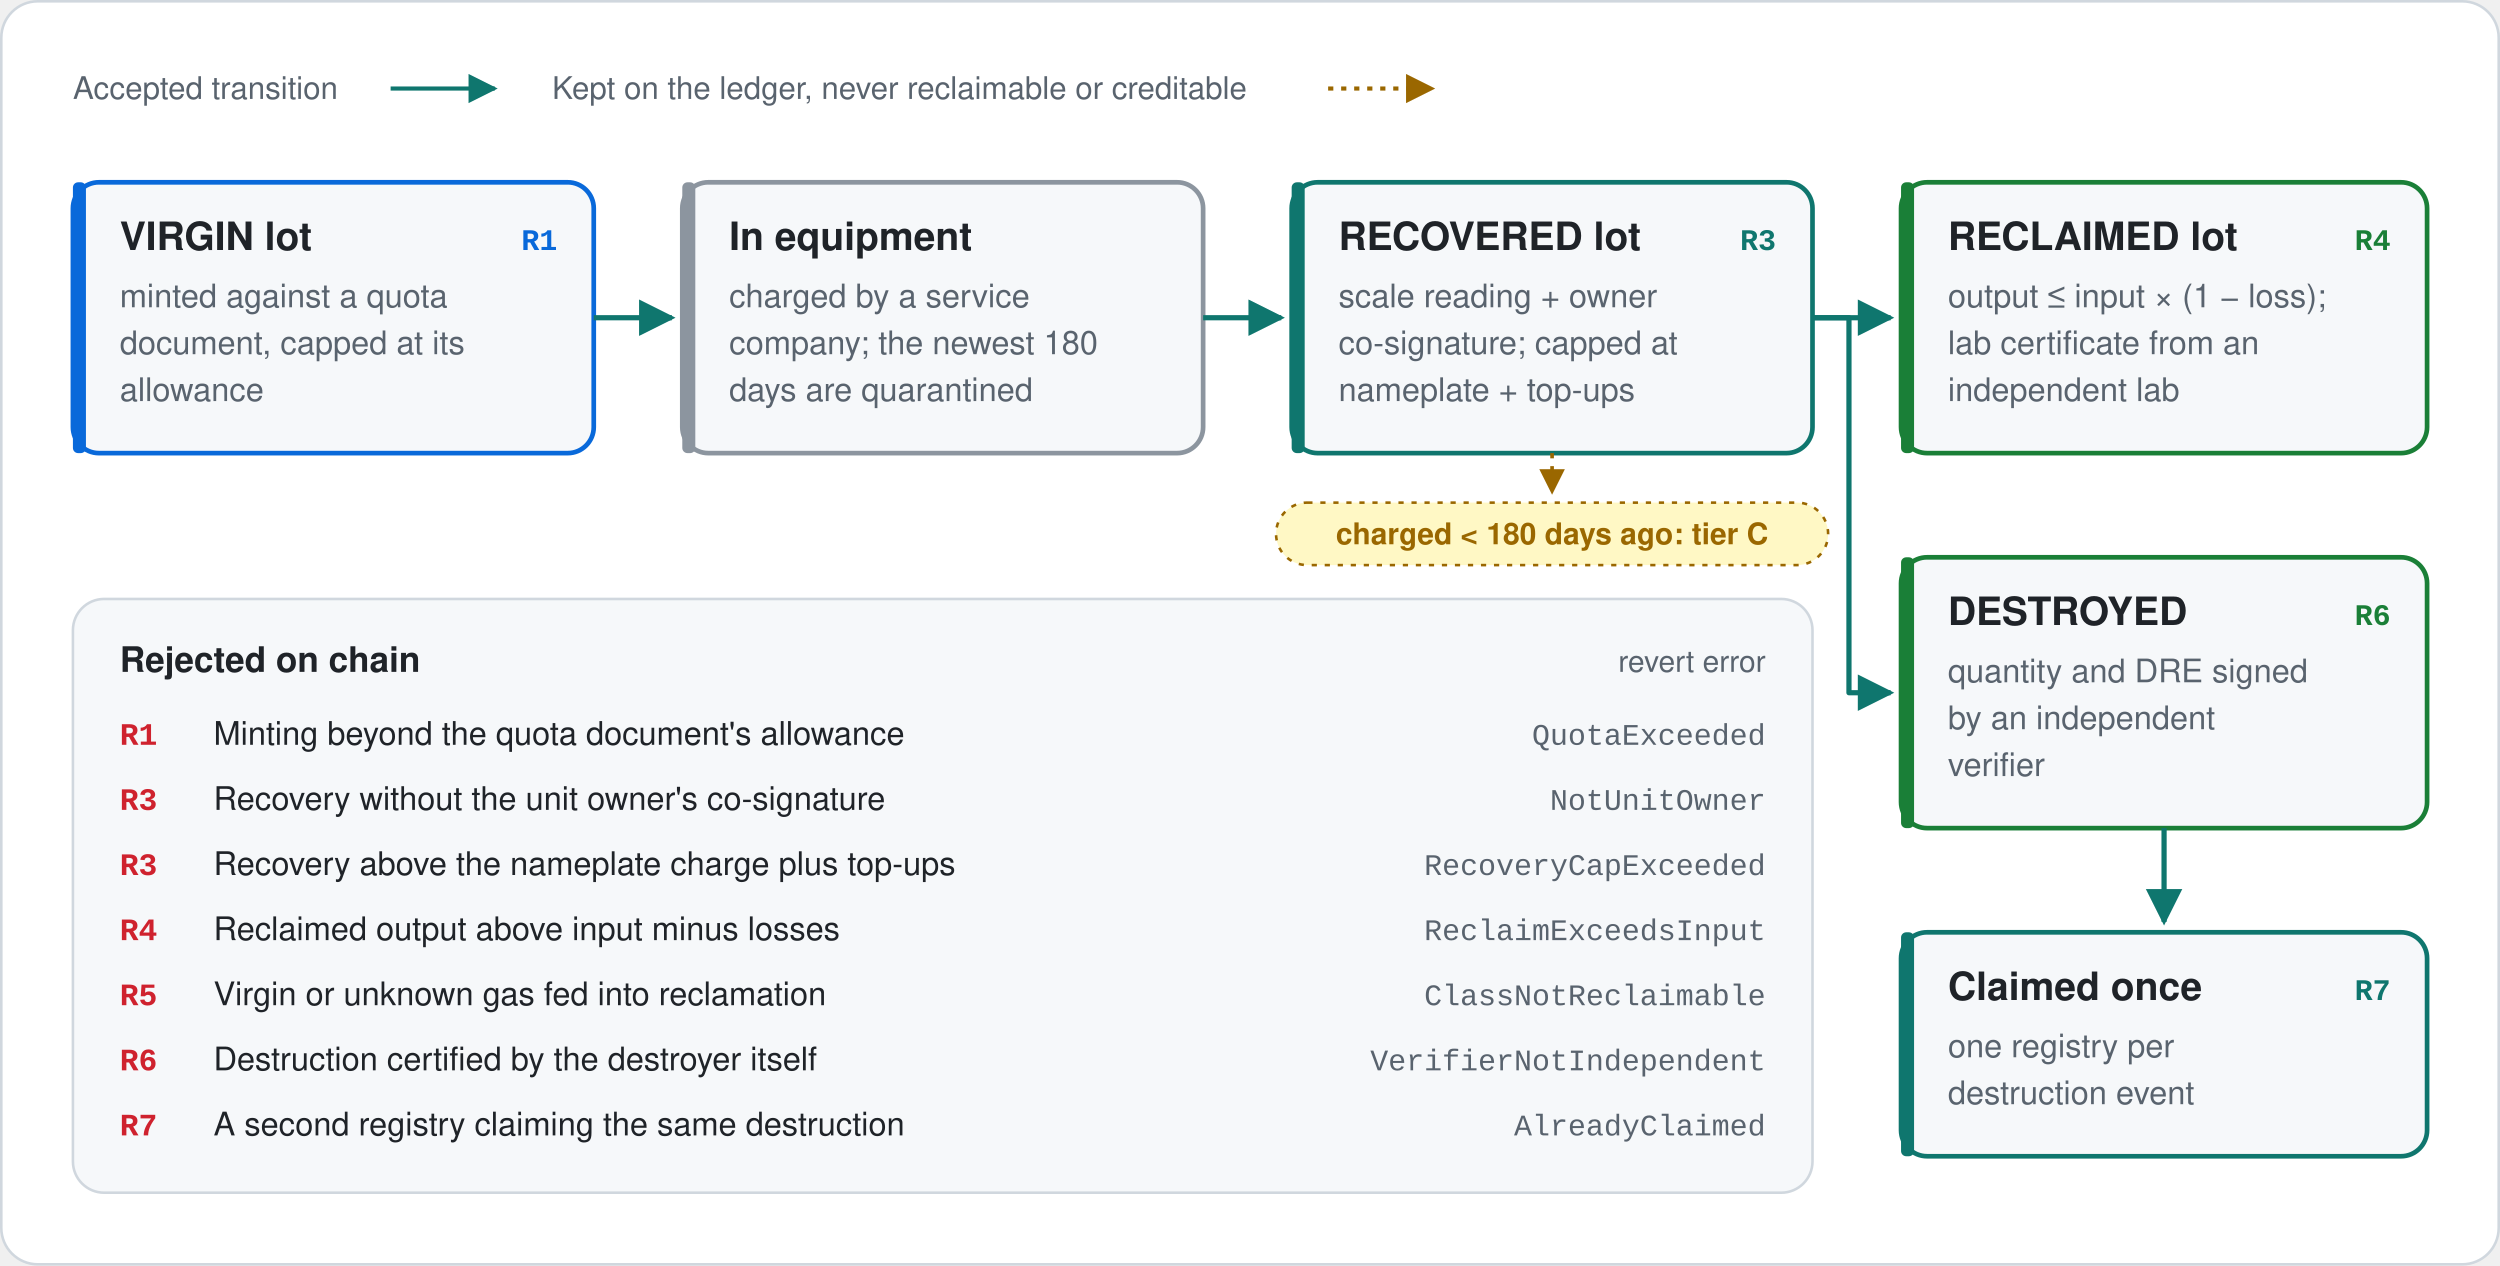
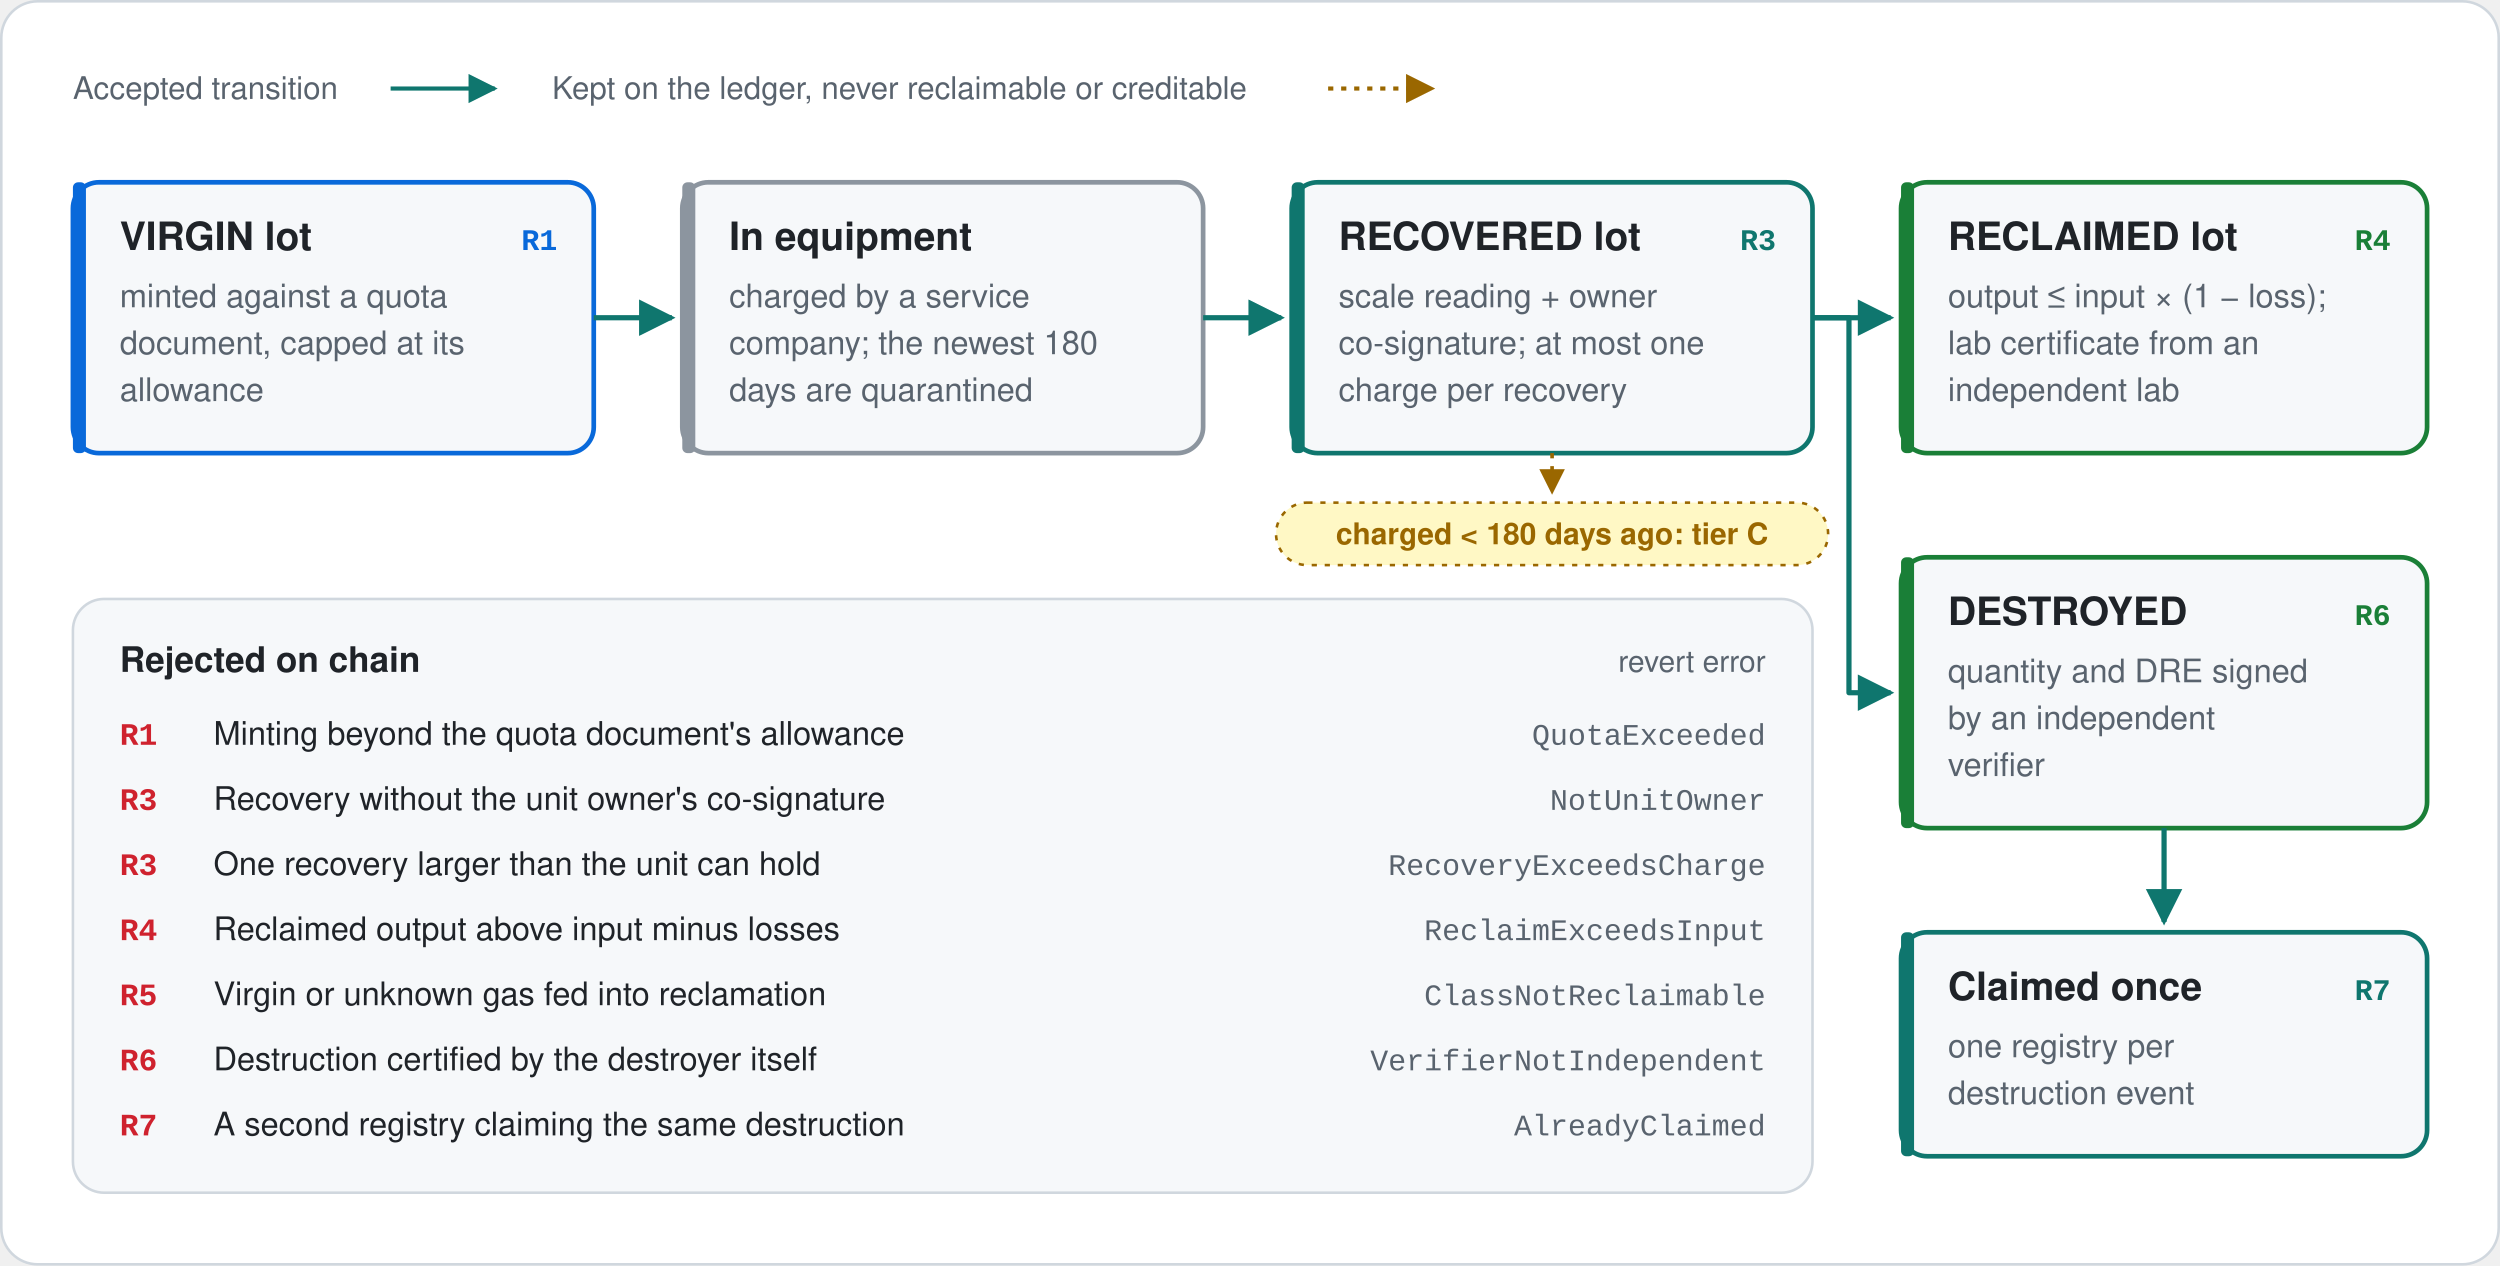
<svg xmlns="http://www.w3.org/2000/svg" width="960" height="486" viewBox="0 0 960 486" role="img" aria-label="Life of a kilogram on the Kigali Balance ledger">
  <defs>
    <marker id="a-line" viewBox="0 0 10 10" refX="9" refY="5" markerWidth="7" markerHeight="7" orient="auto-start-reverse">
      <path d="M0,0 L10,5 L0,10 z" fill="#8c959f" />
    </marker>
    <marker id="a-teal" viewBox="0 0 10 10" refX="9" refY="5" markerWidth="7" markerHeight="7" orient="auto-start-reverse">
      <path d="M0,0 L10,5 L0,10 z" fill="#0f766e" />
    </marker>
    <marker id="a-blue" viewBox="0 0 10 10" refX="9" refY="5" markerWidth="7" markerHeight="7" orient="auto-start-reverse">
      <path d="M0,0 L10,5 L0,10 z" fill="#0969da" />
    </marker>
    <marker id="a-amber" viewBox="0 0 10 10" refX="9" refY="5" markerWidth="7" markerHeight="7" orient="auto-start-reverse">
      <path d="M0,0 L10,5 L0,10 z" fill="#9a6700" />
    </marker>
    <marker id="a-red" viewBox="0 0 10 10" refX="9" refY="5" markerWidth="7" markerHeight="7" orient="auto-start-reverse">
      <path d="M0,0 L10,5 L0,10 z" fill="#cf222e" />
    </marker>
    <marker id="a-green" viewBox="0 0 10 10" refX="9" refY="5" markerWidth="7" markerHeight="7" orient="auto-start-reverse">
      <path d="M0,0 L10,5 L0,10 z" fill="#1a7f37" />
    </marker>
  </defs>
  <rect x="0.5" y="0.5" width="959" height="485" rx="14" fill="#ffffff" stroke="#d0d7de" />
  <text x="28" y="38" font-family="-apple-system, BlinkMacSystemFont, 'Segoe UI', Helvetica, Arial, sans-serif" font-size="12" font-weight="400" fill="#59636e" text-anchor="start">Accepted transition</text>
  <polyline points="150,34 190,34" fill="none" stroke="#0f766e" stroke-width="1.6" marker-end="url(#a-teal)" stroke-linejoin="round" />
  <text x="212" y="38" font-family="-apple-system, BlinkMacSystemFont, 'Segoe UI', Helvetica, Arial, sans-serif" font-size="12" font-weight="400" fill="#59636e" text-anchor="start">Kept on the ledger, never reclaimable or creditable</text>
  <polyline points="510,34 550,34" fill="none" stroke="#9a6700" stroke-width="1.6" stroke-dasharray="2 3" marker-end="url(#a-amber)" stroke-linejoin="round" />
  <rect x="28" y="70" width="200" height="104" rx="10" fill="#f6f8fa" stroke="#0969da" stroke-width="1.8" />
  <rect x="28" y="70" width="5" height="104" rx="2" fill="#0969da" stroke="#0969da" stroke-width="0" />
  <text x="46" y="96" font-family="-apple-system, BlinkMacSystemFont, 'Segoe UI', Helvetica, Arial, sans-serif" font-size="15" font-weight="700" fill="#1f2328" text-anchor="start">VIRGIN lot</text>
  <text x="214" y="96" font-family="ui-monospace, SFMono-Regular, Consolas, 'Liberation Mono', monospace" font-size="11.5" font-weight="700" fill="#0969da" text-anchor="end">R1</text>
  <text x="46" y="118" font-family="-apple-system, BlinkMacSystemFont, 'Segoe UI', Helvetica, Arial, sans-serif" font-size="12.5" font-weight="400" fill="#59636e" text-anchor="start">minted against a quota</text>
  <text x="46" y="136" font-family="-apple-system, BlinkMacSystemFont, 'Segoe UI', Helvetica, Arial, sans-serif" font-size="12.5" font-weight="400" fill="#59636e" text-anchor="start">document, capped at its</text>
  <text x="46" y="154" font-family="-apple-system, BlinkMacSystemFont, 'Segoe UI', Helvetica, Arial, sans-serif" font-size="12.5" font-weight="400" fill="#59636e" text-anchor="start">allowance</text>
  <rect x="262" y="70" width="200" height="104" rx="10" fill="#f6f8fa" stroke="#8c959f" stroke-width="1.8" />
  <rect x="262" y="70" width="5" height="104" rx="2" fill="#8c959f" stroke="#8c959f" stroke-width="0" />
  <text x="280" y="96" font-family="-apple-system, BlinkMacSystemFont, 'Segoe UI', Helvetica, Arial, sans-serif" font-size="15" font-weight="700" fill="#1f2328" text-anchor="start">In equipment</text>
  <text x="280" y="118" font-family="-apple-system, BlinkMacSystemFont, 'Segoe UI', Helvetica, Arial, sans-serif" font-size="12.5" font-weight="400" fill="#59636e" text-anchor="start">charged by a service</text>
  <text x="280" y="136" font-family="-apple-system, BlinkMacSystemFont, 'Segoe UI', Helvetica, Arial, sans-serif" font-size="12.5" font-weight="400" fill="#59636e" text-anchor="start">company; the newest 180</text>
  <text x="280" y="154" font-family="-apple-system, BlinkMacSystemFont, 'Segoe UI', Helvetica, Arial, sans-serif" font-size="12.5" font-weight="400" fill="#59636e" text-anchor="start">days are quarantined</text>
  <rect x="496" y="70" width="200" height="104" rx="10" fill="#f6f8fa" stroke="#0f766e" stroke-width="1.8" />
  <rect x="496" y="70" width="5" height="104" rx="2" fill="#0f766e" stroke="#0f766e" stroke-width="0" />
  <text x="514" y="96" font-family="-apple-system, BlinkMacSystemFont, 'Segoe UI', Helvetica, Arial, sans-serif" font-size="15" font-weight="700" fill="#1f2328" text-anchor="start">RECOVERED lot</text>
  <text x="682" y="96" font-family="ui-monospace, SFMono-Regular, Consolas, 'Liberation Mono', monospace" font-size="11.5" font-weight="700" fill="#0f766e" text-anchor="end">R3</text>
  <text x="514" y="118" font-family="-apple-system, BlinkMacSystemFont, 'Segoe UI', Helvetica, Arial, sans-serif" font-size="12.5" font-weight="400" fill="#59636e" text-anchor="start">scale reading + owner</text>
-   <text x="514" y="136" font-family="-apple-system, BlinkMacSystemFont, 'Segoe UI', Helvetica, Arial, sans-serif" font-size="12.5" font-weight="400" fill="#59636e" text-anchor="start">co-signature; capped at</text>
-   <text x="514" y="154" font-family="-apple-system, BlinkMacSystemFont, 'Segoe UI', Helvetica, Arial, sans-serif" font-size="12.5" font-weight="400" fill="#59636e" text-anchor="start">nameplate + top-ups</text>
+   <text x="514" y="136" font-family="-apple-system, BlinkMacSystemFont, 'Segoe UI', Helvetica, Arial, sans-serif" font-size="12.5" font-weight="400" fill="#59636e" text-anchor="start">co-signature; at most one</text>
+   <text x="514" y="154" font-family="-apple-system, BlinkMacSystemFont, 'Segoe UI', Helvetica, Arial, sans-serif" font-size="12.5" font-weight="400" fill="#59636e" text-anchor="start">charge per recovery</text>
  <polyline points="228,122.0 258,122.0" fill="none" stroke="#0f766e" stroke-width="2" marker-end="url(#a-teal)" stroke-linejoin="round" />
  <polyline points="462,122.0 492,122.0" fill="none" stroke="#0f766e" stroke-width="2" marker-end="url(#a-teal)" stroke-linejoin="round" />
  <rect x="730" y="70" width="202" height="104" rx="10" fill="#f6f8fa" stroke="#1a7f37" stroke-width="1.8" />
  <rect x="730" y="70" width="5" height="104" rx="2" fill="#1a7f37" stroke="#1a7f37" stroke-width="0" />
  <text x="748" y="96" font-family="-apple-system, BlinkMacSystemFont, 'Segoe UI', Helvetica, Arial, sans-serif" font-size="15" font-weight="700" fill="#1f2328" text-anchor="start">RECLAIMED lot</text>
  <text x="918" y="96" font-family="ui-monospace, SFMono-Regular, Consolas, 'Liberation Mono', monospace" font-size="11.5" font-weight="700" fill="#1a7f37" text-anchor="end">R4</text>
  <text x="748" y="118" font-family="-apple-system, BlinkMacSystemFont, 'Segoe UI', Helvetica, Arial, sans-serif" font-size="12.5" font-weight="400" fill="#59636e" text-anchor="start">output ≤ input × (1 − loss);</text>
  <text x="748" y="136" font-family="-apple-system, BlinkMacSystemFont, 'Segoe UI', Helvetica, Arial, sans-serif" font-size="12.5" font-weight="400" fill="#59636e" text-anchor="start">lab certificate from an</text>
  <text x="748" y="154" font-family="-apple-system, BlinkMacSystemFont, 'Segoe UI', Helvetica, Arial, sans-serif" font-size="12.5" font-weight="400" fill="#59636e" text-anchor="start">independent lab</text>
  <rect x="730" y="214" width="202" height="104" rx="10" fill="#f6f8fa" stroke="#1a7f37" stroke-width="1.8" />
  <rect x="730" y="214" width="5" height="104" rx="2" fill="#1a7f37" stroke="#1a7f37" stroke-width="0" />
  <text x="748" y="240" font-family="-apple-system, BlinkMacSystemFont, 'Segoe UI', Helvetica, Arial, sans-serif" font-size="15" font-weight="700" fill="#1f2328" text-anchor="start">DESTROYED</text>
  <text x="918" y="240" font-family="ui-monospace, SFMono-Regular, Consolas, 'Liberation Mono', monospace" font-size="11.5" font-weight="700" fill="#1a7f37" text-anchor="end">R6</text>
  <text x="748" y="262" font-family="-apple-system, BlinkMacSystemFont, 'Segoe UI', Helvetica, Arial, sans-serif" font-size="12.5" font-weight="400" fill="#59636e" text-anchor="start">quantity and DRE signed</text>
  <text x="748" y="280" font-family="-apple-system, BlinkMacSystemFont, 'Segoe UI', Helvetica, Arial, sans-serif" font-size="12.5" font-weight="400" fill="#59636e" text-anchor="start">by an independent</text>
  <text x="748" y="298" font-family="-apple-system, BlinkMacSystemFont, 'Segoe UI', Helvetica, Arial, sans-serif" font-size="12.5" font-weight="400" fill="#59636e" text-anchor="start">verifier</text>
  <rect x="730" y="358" width="202" height="86" rx="10" fill="#f6f8fa" stroke="#0f766e" stroke-width="1.8" />
  <rect x="730" y="358" width="5" height="86" rx="2" fill="#0f766e" stroke="#0f766e" stroke-width="0" />
  <text x="748" y="384" font-family="-apple-system, BlinkMacSystemFont, 'Segoe UI', Helvetica, Arial, sans-serif" font-size="15" font-weight="700" fill="#1f2328" text-anchor="start">Claimed once</text>
  <text x="918" y="384" font-family="ui-monospace, SFMono-Regular, Consolas, 'Liberation Mono', monospace" font-size="11.5" font-weight="700" fill="#0f766e" text-anchor="end">R7</text>
  <text x="748" y="406" font-family="-apple-system, BlinkMacSystemFont, 'Segoe UI', Helvetica, Arial, sans-serif" font-size="12.5" font-weight="400" fill="#59636e" text-anchor="start">one registry per</text>
  <text x="748" y="424" font-family="-apple-system, BlinkMacSystemFont, 'Segoe UI', Helvetica, Arial, sans-serif" font-size="12.5" font-weight="400" fill="#59636e" text-anchor="start">destruction event</text>
  <polyline points="696,122.0 726,122.0" fill="none" stroke="#0f766e" stroke-width="2" marker-end="url(#a-teal)" stroke-linejoin="round" />
  <polyline points="696,122.0 710,122.0 710,266 726,266" fill="none" stroke="#0f766e" stroke-width="2" marker-end="url(#a-teal)" stroke-linejoin="round" />
  <polyline points="831.0,318 831.0,354" fill="none" stroke="#0f766e" stroke-width="2" marker-end="url(#a-teal)" stroke-linejoin="round" />
  <rect x="28" y="230" width="668" height="228" rx="12" fill="#f6f8fa" stroke="#d0d7de" stroke-width="1" />
  <text x="46" y="258" font-family="-apple-system, BlinkMacSystemFont, 'Segoe UI', Helvetica, Arial, sans-serif" font-size="13.5" font-weight="700" fill="#1f2328" text-anchor="start">Rejected on chain</text>
  <text x="678" y="258" font-family="-apple-system, BlinkMacSystemFont, 'Segoe UI', Helvetica, Arial, sans-serif" font-size="11.5" font-weight="400" fill="#59636e" text-anchor="end">revert error</text>
  <text x="46" y="286" font-family="ui-monospace, SFMono-Regular, Consolas, 'Liberation Mono', monospace" font-size="12" font-weight="700" fill="#cf222e" text-anchor="start">R1</text>
  <text x="82" y="286" font-family="-apple-system, BlinkMacSystemFont, 'Segoe UI', Helvetica, Arial, sans-serif" font-size="12.5" font-weight="400" fill="#1f2328" text-anchor="start">Minting beyond the quota document's allowance</text>
  <text x="678" y="286" font-family="ui-monospace, SFMono-Regular, Consolas, 'Liberation Mono', monospace" font-size="11.5" font-weight="400" fill="#59636e" text-anchor="end">QuotaExceeded</text>
  <text x="46" y="311" font-family="ui-monospace, SFMono-Regular, Consolas, 'Liberation Mono', monospace" font-size="12" font-weight="700" fill="#cf222e" text-anchor="start">R3</text>
  <text x="82" y="311" font-family="-apple-system, BlinkMacSystemFont, 'Segoe UI', Helvetica, Arial, sans-serif" font-size="12.5" font-weight="400" fill="#1f2328" text-anchor="start">Recovery without the unit owner's co-signature</text>
  <text x="678" y="311" font-family="ui-monospace, SFMono-Regular, Consolas, 'Liberation Mono', monospace" font-size="11.5" font-weight="400" fill="#59636e" text-anchor="end">NotUnitOwner</text>
  <text x="46" y="336" font-family="ui-monospace, SFMono-Regular, Consolas, 'Liberation Mono', monospace" font-size="12" font-weight="700" fill="#cf222e" text-anchor="start">R3</text>
-   <text x="82" y="336" font-family="-apple-system, BlinkMacSystemFont, 'Segoe UI', Helvetica, Arial, sans-serif" font-size="12.5" font-weight="400" fill="#1f2328" text-anchor="start">Recovery above the nameplate charge plus top-ups</text>
-   <text x="678" y="336" font-family="ui-monospace, SFMono-Regular, Consolas, 'Liberation Mono', monospace" font-size="11.5" font-weight="400" fill="#59636e" text-anchor="end">RecoveryCapExceeded</text>
+   <text x="82" y="336" font-family="-apple-system, BlinkMacSystemFont, 'Segoe UI', Helvetica, Arial, sans-serif" font-size="12.5" font-weight="400" fill="#1f2328" text-anchor="start">One recovery larger than the unit can hold</text>
+   <text x="678" y="336" font-family="ui-monospace, SFMono-Regular, Consolas, 'Liberation Mono', monospace" font-size="11.5" font-weight="400" fill="#59636e" text-anchor="end">RecoveryExceedsCharge</text>
  <text x="46" y="361" font-family="ui-monospace, SFMono-Regular, Consolas, 'Liberation Mono', monospace" font-size="12" font-weight="700" fill="#cf222e" text-anchor="start">R4</text>
  <text x="82" y="361" font-family="-apple-system, BlinkMacSystemFont, 'Segoe UI', Helvetica, Arial, sans-serif" font-size="12.5" font-weight="400" fill="#1f2328" text-anchor="start">Reclaimed output above input minus losses</text>
  <text x="678" y="361" font-family="ui-monospace, SFMono-Regular, Consolas, 'Liberation Mono', monospace" font-size="11.5" font-weight="400" fill="#59636e" text-anchor="end">ReclaimExceedsInput</text>
  <text x="46" y="386" font-family="ui-monospace, SFMono-Regular, Consolas, 'Liberation Mono', monospace" font-size="12" font-weight="700" fill="#cf222e" text-anchor="start">R5</text>
  <text x="82" y="386" font-family="-apple-system, BlinkMacSystemFont, 'Segoe UI', Helvetica, Arial, sans-serif" font-size="12.5" font-weight="400" fill="#1f2328" text-anchor="start">Virgin or unknown gas fed into reclamation</text>
  <text x="678" y="386" font-family="ui-monospace, SFMono-Regular, Consolas, 'Liberation Mono', monospace" font-size="11.5" font-weight="400" fill="#59636e" text-anchor="end">ClassNotReclaimable</text>
  <text x="46" y="411" font-family="ui-monospace, SFMono-Regular, Consolas, 'Liberation Mono', monospace" font-size="12" font-weight="700" fill="#cf222e" text-anchor="start">R6</text>
  <text x="82" y="411" font-family="-apple-system, BlinkMacSystemFont, 'Segoe UI', Helvetica, Arial, sans-serif" font-size="12.5" font-weight="400" fill="#1f2328" text-anchor="start">Destruction certified by the destroyer itself</text>
  <text x="678" y="411" font-family="ui-monospace, SFMono-Regular, Consolas, 'Liberation Mono', monospace" font-size="11.5" font-weight="400" fill="#59636e" text-anchor="end">VerifierNotIndependent</text>
  <text x="46" y="436" font-family="ui-monospace, SFMono-Regular, Consolas, 'Liberation Mono', monospace" font-size="12" font-weight="700" fill="#cf222e" text-anchor="start">R7</text>
  <text x="82" y="436" font-family="-apple-system, BlinkMacSystemFont, 'Segoe UI', Helvetica, Arial, sans-serif" font-size="12.5" font-weight="400" fill="#1f2328" text-anchor="start">A second registry claiming the same destruction</text>
  <text x="678" y="436" font-family="ui-monospace, SFMono-Regular, Consolas, 'Liberation Mono', monospace" font-size="11.5" font-weight="400" fill="#59636e" text-anchor="end">AlreadyClaimed</text>
  <polyline points="596.0,174 596.0,189" fill="none" stroke="#9a6700" stroke-width="1.4" stroke-dasharray="2 3" marker-end="url(#a-amber)" stroke-linejoin="round" />
  <rect x="490" y="193" width="212" height="24" rx="12" fill="#fff8c5" stroke="#9a6700" stroke-width="1" stroke-dasharray="2 3" />
  <text x="596" y="209" font-family="-apple-system, BlinkMacSystemFont, 'Segoe UI', Helvetica, Arial, sans-serif" font-size="11.5" font-weight="600" fill="#9a6700" text-anchor="middle">charged &lt; 180 days ago: tier C</text>
</svg>
